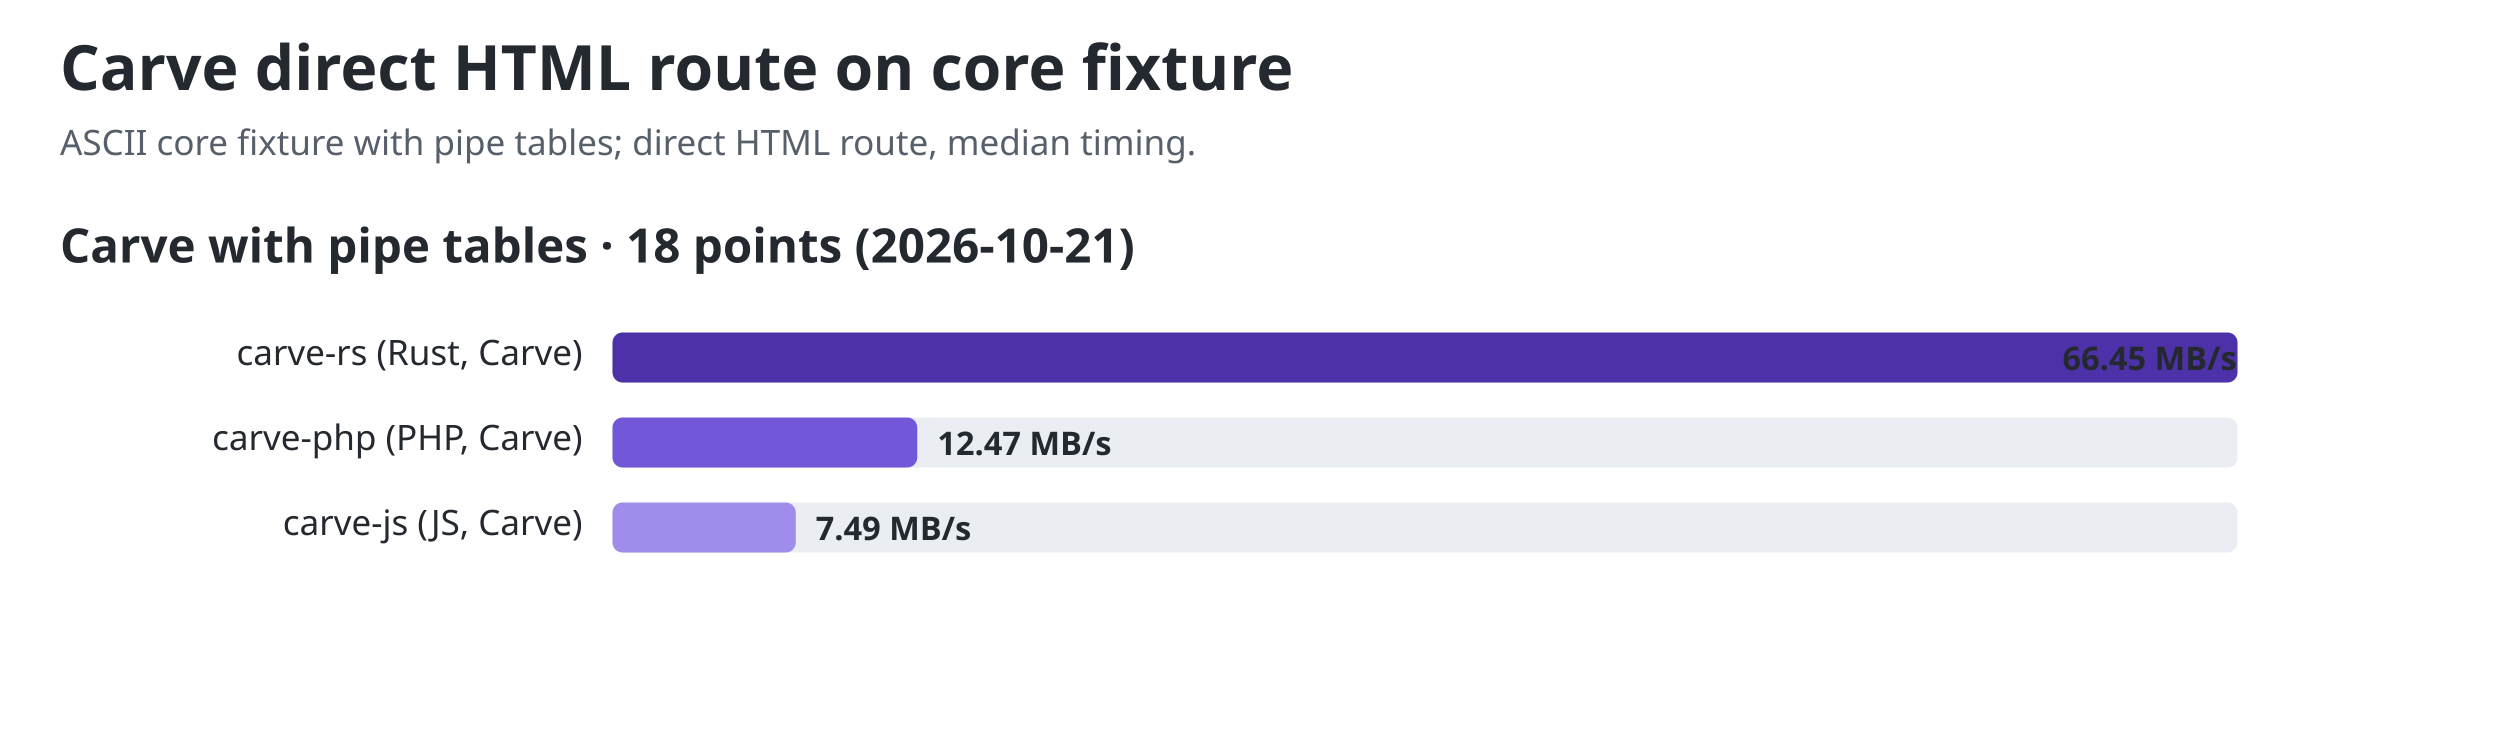
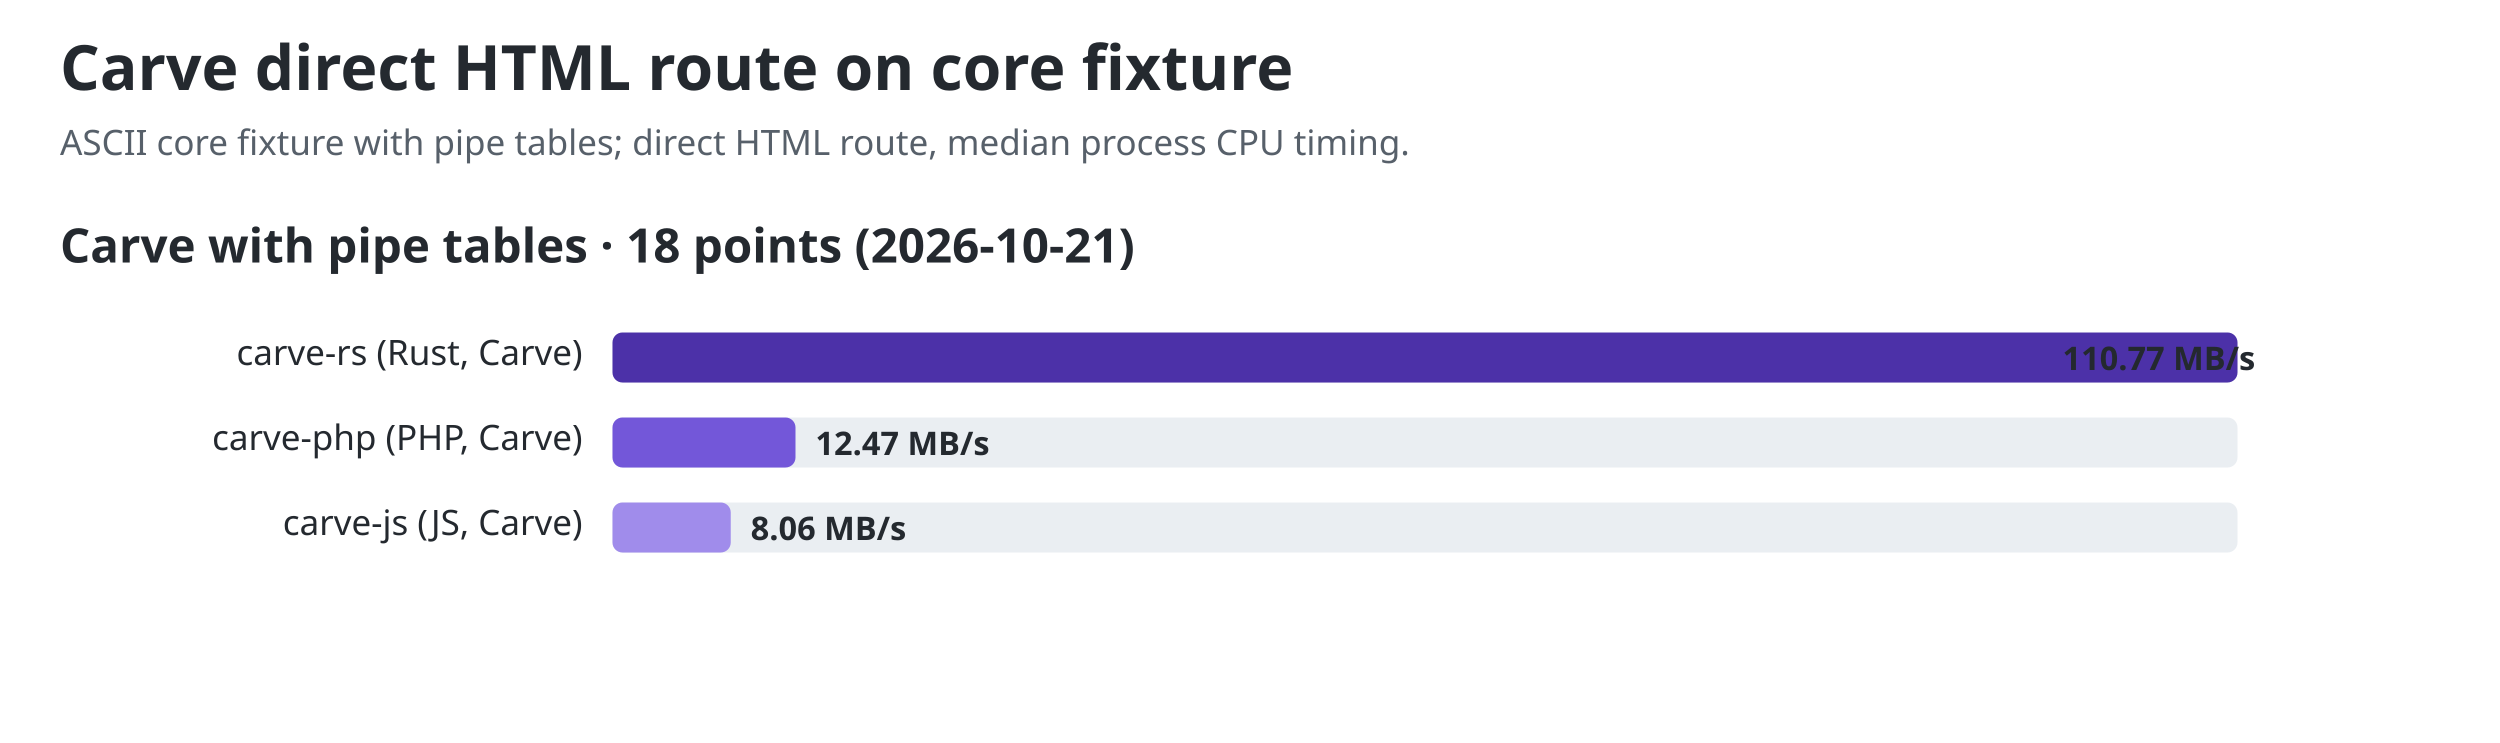
<svg xmlns="http://www.w3.org/2000/svg" width="1000" height="297" viewBox="0 0 1000 297" role="img" aria-labelledby="title desc">
  <style>text{font-family:ui-sans-serif,system-ui,sans-serif;fill:#24292f}.title{font-size:25px;font-weight:700}.sub{font-size:14px;fill:#57606a}.group{font-size:19px;font-weight:650}.label{font-size:14px}.value{font-size:13px;font-weight:650;fill:#24292f}.track{fill:#eaeef2}@media(prefers-color-scheme:dark){text,.value{fill:#f0f6fc}.sub{fill:#8c959f}.track{fill:#30363d}}</style>
  <text id="chart-title" class="title" x="24" y="36">Carve direct HTML route on core fixture</text>
-   <text class="sub" x="24" y="62">ASCII core fixture with pipe tables; direct HTML route, median timing.</text>
+   <text class="sub" x="24" y="62">ASCII core fixture with pipe tables; direct HTML route, median process CPU timing.</text>
  <text class="group" x="24" y="105">Carve with pipe tables · 18 points (2026-10-21)</text>
  <text class="label" x="233" y="146" text-anchor="end">carve-rs (Rust, Carve)</text>
  <rect class="track" x="245" y="133" width="650" height="20" rx="4" />
  <rect x="245" y="133" width="650.0" height="20" rx="4" fill="#4c31a8" />
-   <text class="value" x="825" y="148">66.45 MB/s</text>
+   <text class="value" x="825" y="148">110.77 MB/s</text>
  <text class="label" x="233" y="180" text-anchor="end">carve-php (PHP, Carve)</text>
  <rect class="track" x="245" y="167" width="650" height="20" rx="4" />
-   <rect x="245" y="167" width="121.9" height="20" rx="4" fill="#7357d9" />
-   <text class="value" x="374.945" y="182">12.47 MB/s</text>
+   <rect x="245" y="167" width="73.2" height="20" rx="4" fill="#7357d9" />
+   <text class="value" x="326.166" y="182">12.47 MB/s</text>
  <text class="label" x="233" y="214" text-anchor="end">carve-js (JS, Carve)</text>
  <rect class="track" x="245" y="201" width="650" height="20" rx="4" />
-   <rect x="245" y="201" width="73.3" height="20" rx="4" fill="#a08ceb" />
-   <text class="value" x="326.276" y="216">7.49 MB/s</text>
+   <rect x="245" y="201" width="47.3" height="20" rx="4" fill="#a08ceb" />
+   <text class="value" x="300.272" y="216">8.06 MB/s</text>
</svg>
